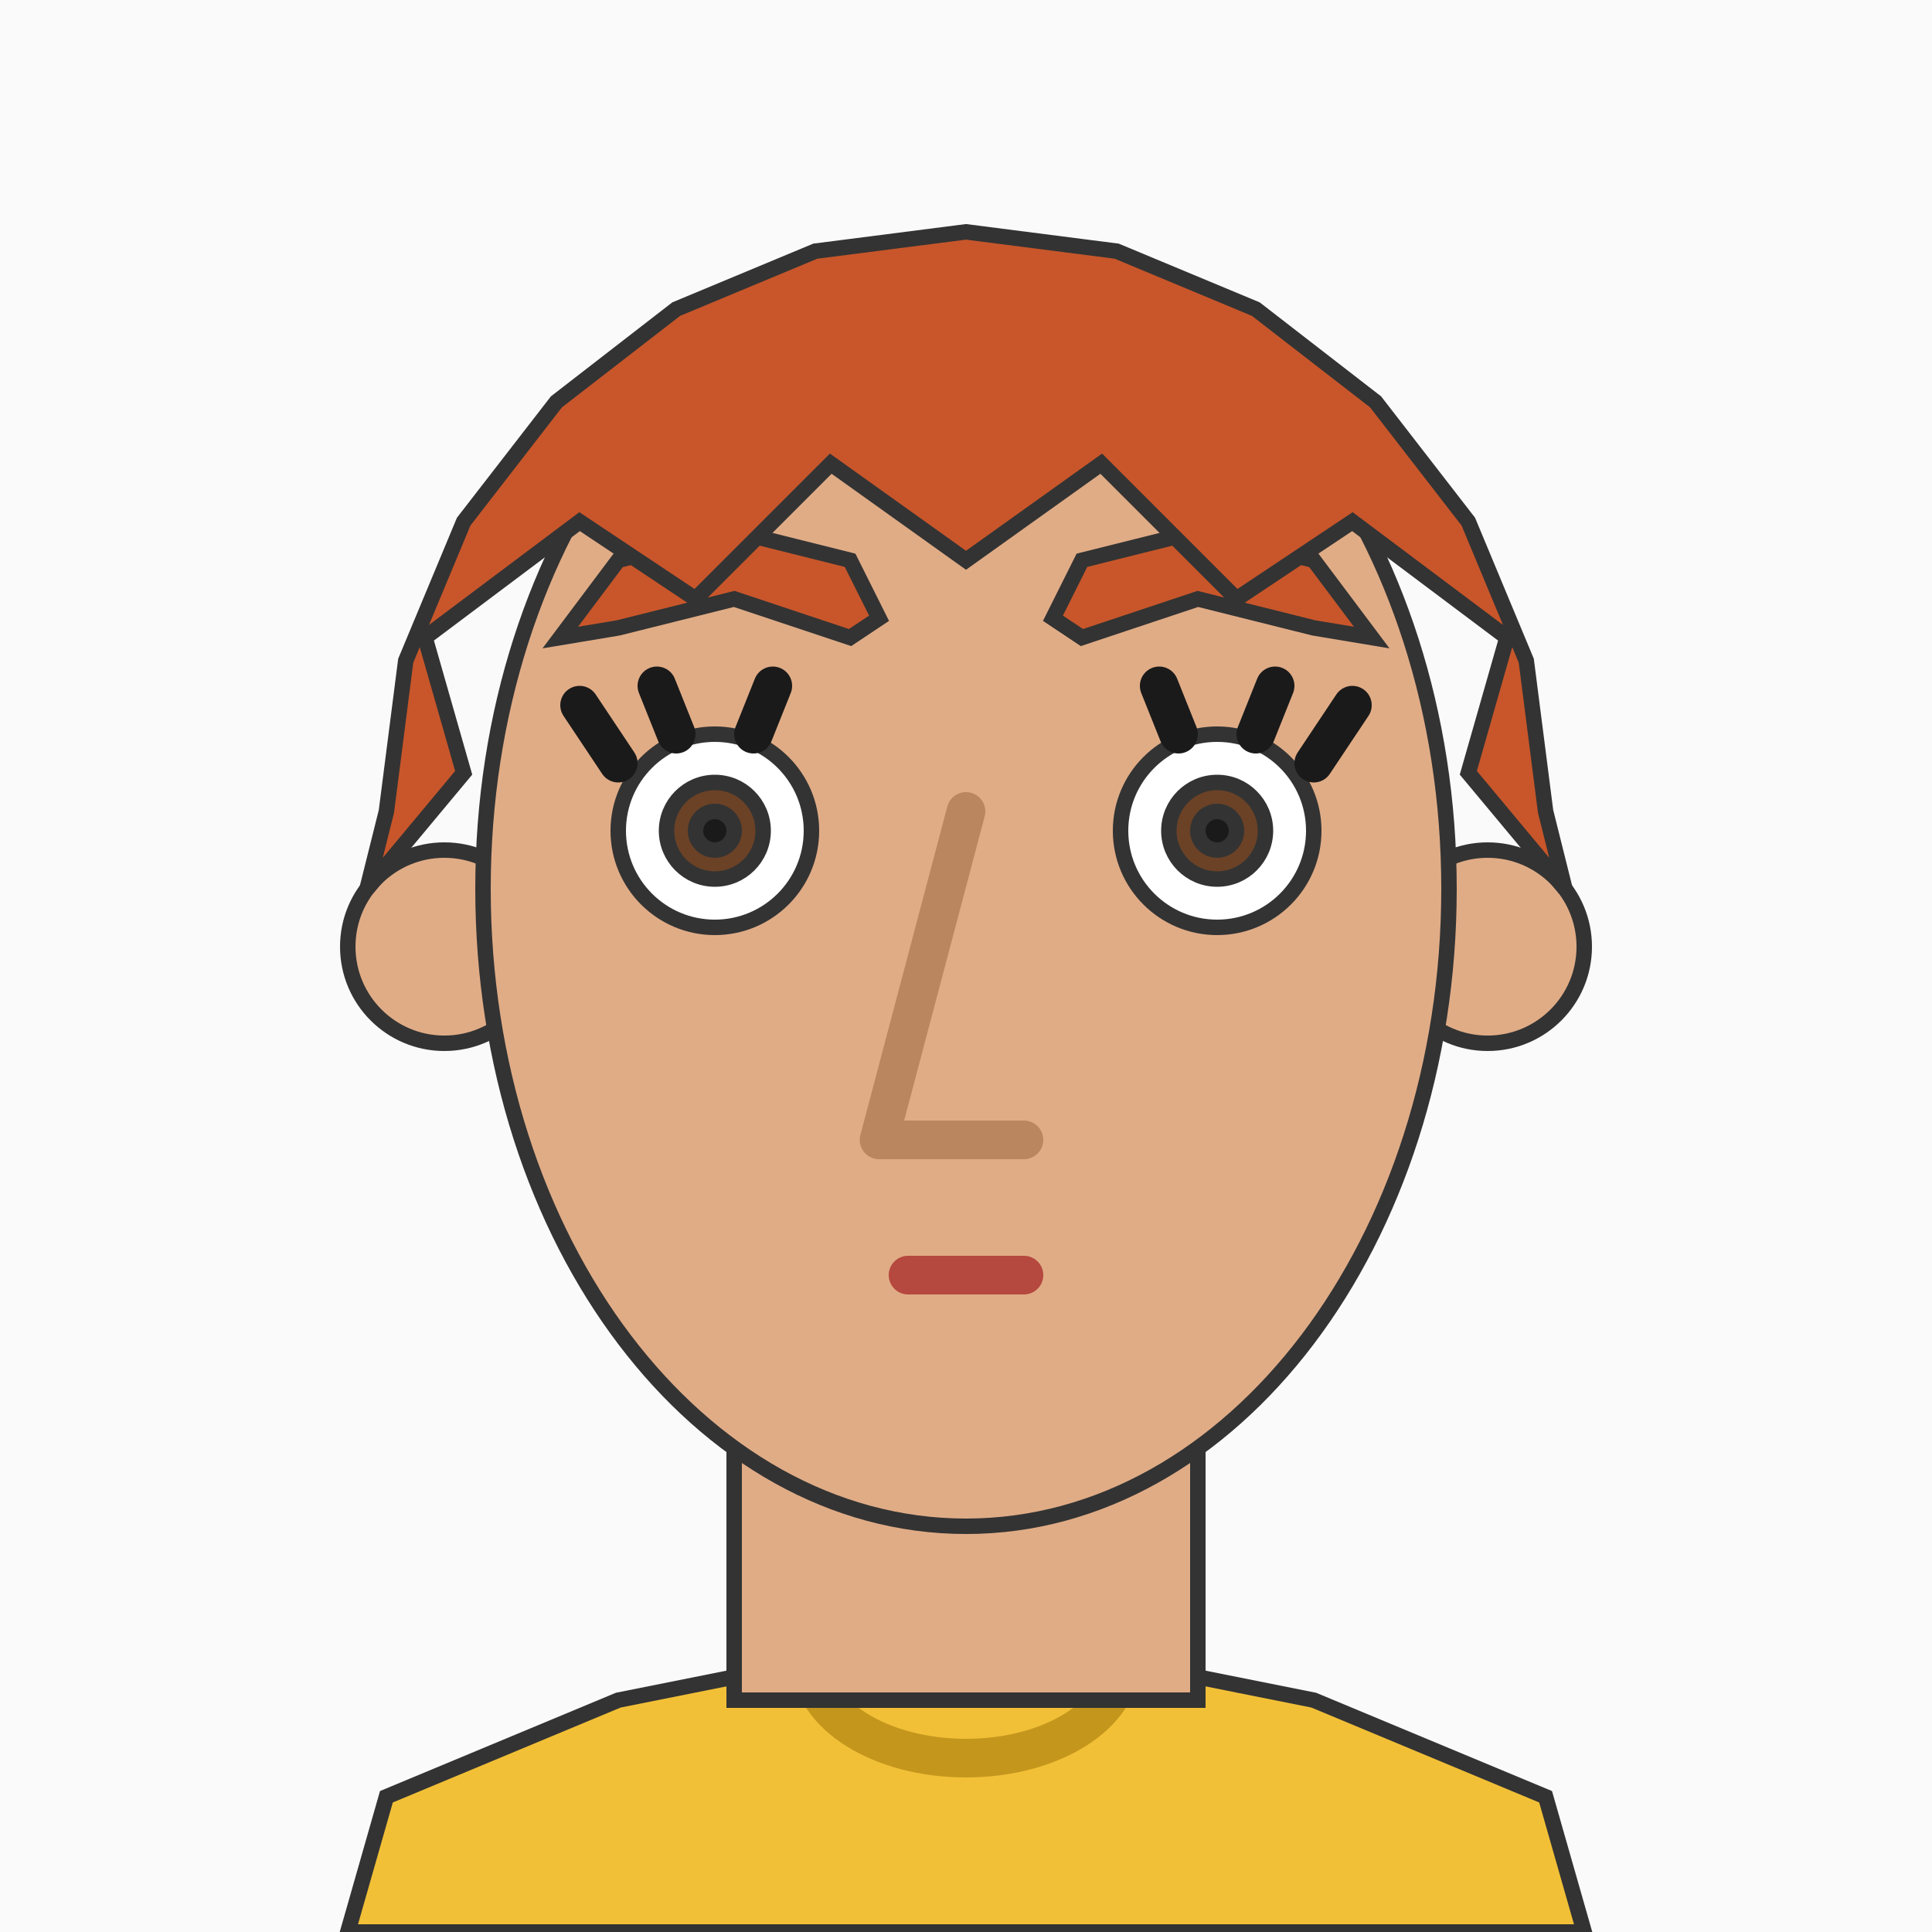
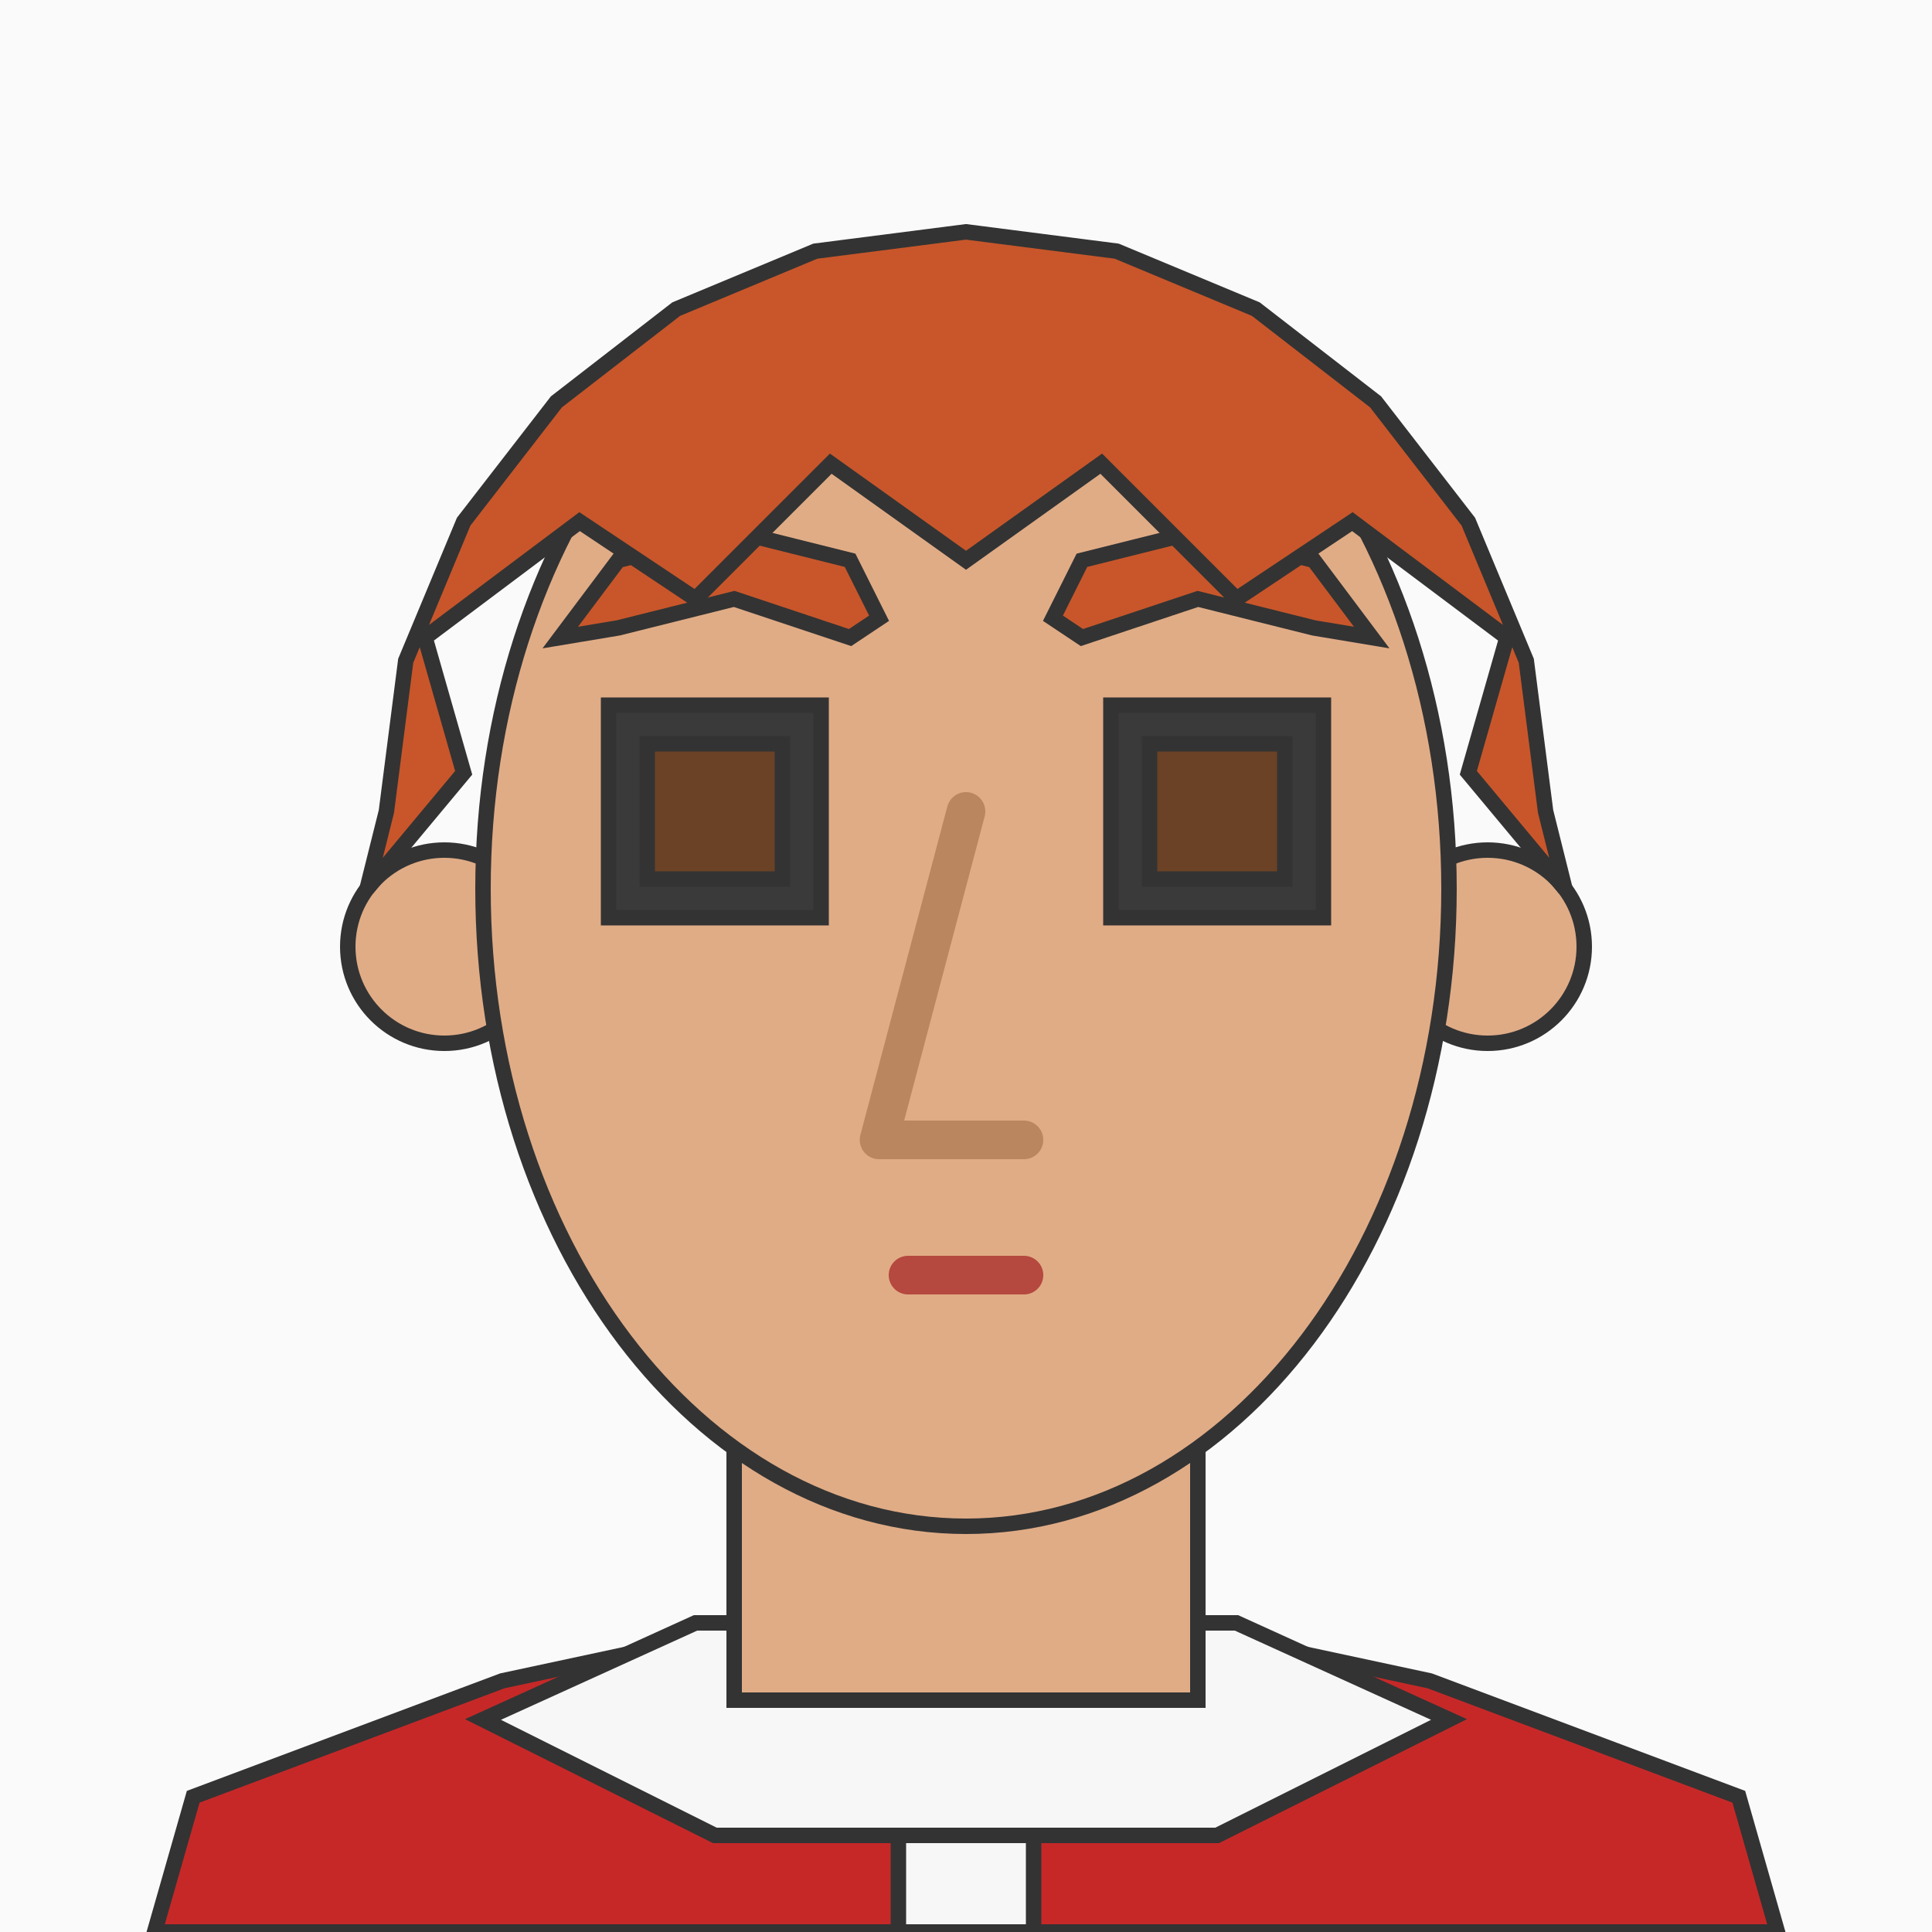
<svg xmlns="http://www.w3.org/2000/svg" viewBox="0 0 100 100" width="200" height="200">
  <rect width="100" height="100" fill="#fafafa" />
-   <polygon points="18,100 20,93 32,88 42,86 58,86 68,88 80,93 82,100" fill="#F2C037" stroke="#333" stroke-width="0.8" />
-   <path d="M42 86 A8 5 0 0 0 58 86" fill="none" stroke="#C4961C" stroke-width="2" stroke-linecap="round" stroke-linejoin="round" />
+   <polygon points="8,100 10,93 26,87 40,84 60,84 74,87 90,93 92,100" fill="#C62828" stroke="#333" stroke-width="0.8" />
+   <rect x="46.5" y="93" width="7" height="7" fill="#F7F7F7" stroke="#333" stroke-width="0.8" />
+   <polygon points="25,89 36,84 64,84 75,89 63,95 37,95" fill="#F7F7F7" stroke="#333" stroke-width="0.8" />
  <rect x="38" y="70" width="24" height="18" fill="#E0AC86" stroke="#333" stroke-width="0.8" />
  <ellipse cx="23" cy="49" rx="5" ry="5" fill="#E0AC86" stroke="#333" stroke-width="0.8" />
  <ellipse cx="77" cy="49" rx="5" ry="5" fill="#E0AC86" stroke="#333" stroke-width="0.8" />
  <ellipse cx="50" cy="46" rx="25" ry="33" fill="#E0AC86" stroke="#333" stroke-width="0.8" />
  <polyline points="47,66 53,66" fill="none" stroke="#B5483F" stroke-width="2" stroke-linecap="round" stroke-linejoin="round" />
  <polyline points="50,42 45.5,59 53,59" fill="none" stroke="#B98660" stroke-width="2" stroke-linecap="round" stroke-linejoin="round" />
-   <ellipse cx="37" cy="43" rx="5" ry="5" fill="#FFFFFF" stroke="#333" stroke-width="0.8" />
-   <ellipse cx="37" cy="43" rx="2.5" ry="2.5" fill="#6B4226" stroke="#333" stroke-width="0.8" />
-   <ellipse cx="37" cy="43" rx="1" ry="1" fill="#1A1A1A" stroke="#333" stroke-width="0.8" />
-   <polyline points="32,39.5 30,36.5" fill="none" stroke="#1A1A1A" stroke-width="2" stroke-linecap="round" stroke-linejoin="round" />
-   <polyline points="35,38 34,35.5" fill="none" stroke="#1A1A1A" stroke-width="2" stroke-linecap="round" stroke-linejoin="round" />
-   <polyline points="39,38 40,35.5" fill="none" stroke="#1A1A1A" stroke-width="2" stroke-linecap="round" stroke-linejoin="round" />
-   <ellipse cx="63" cy="43" rx="5" ry="5" fill="#FFFFFF" stroke="#333" stroke-width="0.8" />
-   <ellipse cx="63" cy="43" rx="2.5" ry="2.5" fill="#6B4226" stroke="#333" stroke-width="0.8" />
-   <ellipse cx="63" cy="43" rx="1" ry="1" fill="#1A1A1A" stroke="#333" stroke-width="0.8" />
-   <polyline points="68,39.5 70,36.5" fill="none" stroke="#1A1A1A" stroke-width="2" stroke-linecap="round" stroke-linejoin="round" />
-   <polyline points="65,38 66,35.5" fill="none" stroke="#1A1A1A" stroke-width="2" stroke-linecap="round" stroke-linejoin="round" />
-   <polyline points="61,38 60,35.5" fill="none" stroke="#1A1A1A" stroke-width="2" stroke-linecap="round" stroke-linejoin="round" />
+   <rect x="31.5" y="36.5" width="11" height="11" fill="#3A3A3A" stroke="#333" stroke-width="0.8" />
+   <rect x="33.5" y="38.5" width="7" height="7" fill="#6B4226" stroke="#333" stroke-width="0.8" />
+   <rect x="57.5" y="36.5" width="11" height="11" fill="#3A3A3A" stroke="#333" stroke-width="0.8" />
+   <rect x="59.5" y="38.5" width="7" height="7" fill="#6B4226" stroke="#333" stroke-width="0.8" />
  <polygon points="29,33 32,29 38,27.5 44,29 45.5,32 44,33 38,31 32,32.5" fill="#C8562A" stroke="#333" stroke-width="0.8" />
  <polygon points="71,33 68,29 62,27.5 56,29 54.5,32 56,33 62,31 68,32.5" fill="#C8562A" stroke="#333" stroke-width="0.8" />
  <polygon points="20,42 21,34.2 24,27 28.8,20.8 35,16 42.2,13 50,12 57.8,13 65,16 71.2,20.8 76,27 79,34.2 80,42 81,46 76,40 78,33 70,27 64,31 57,24 50,29 43,24 36,31 30,27 22,33 24,40 19,46" fill="#C8562A" stroke="#333" stroke-width="0.8" />
</svg>
